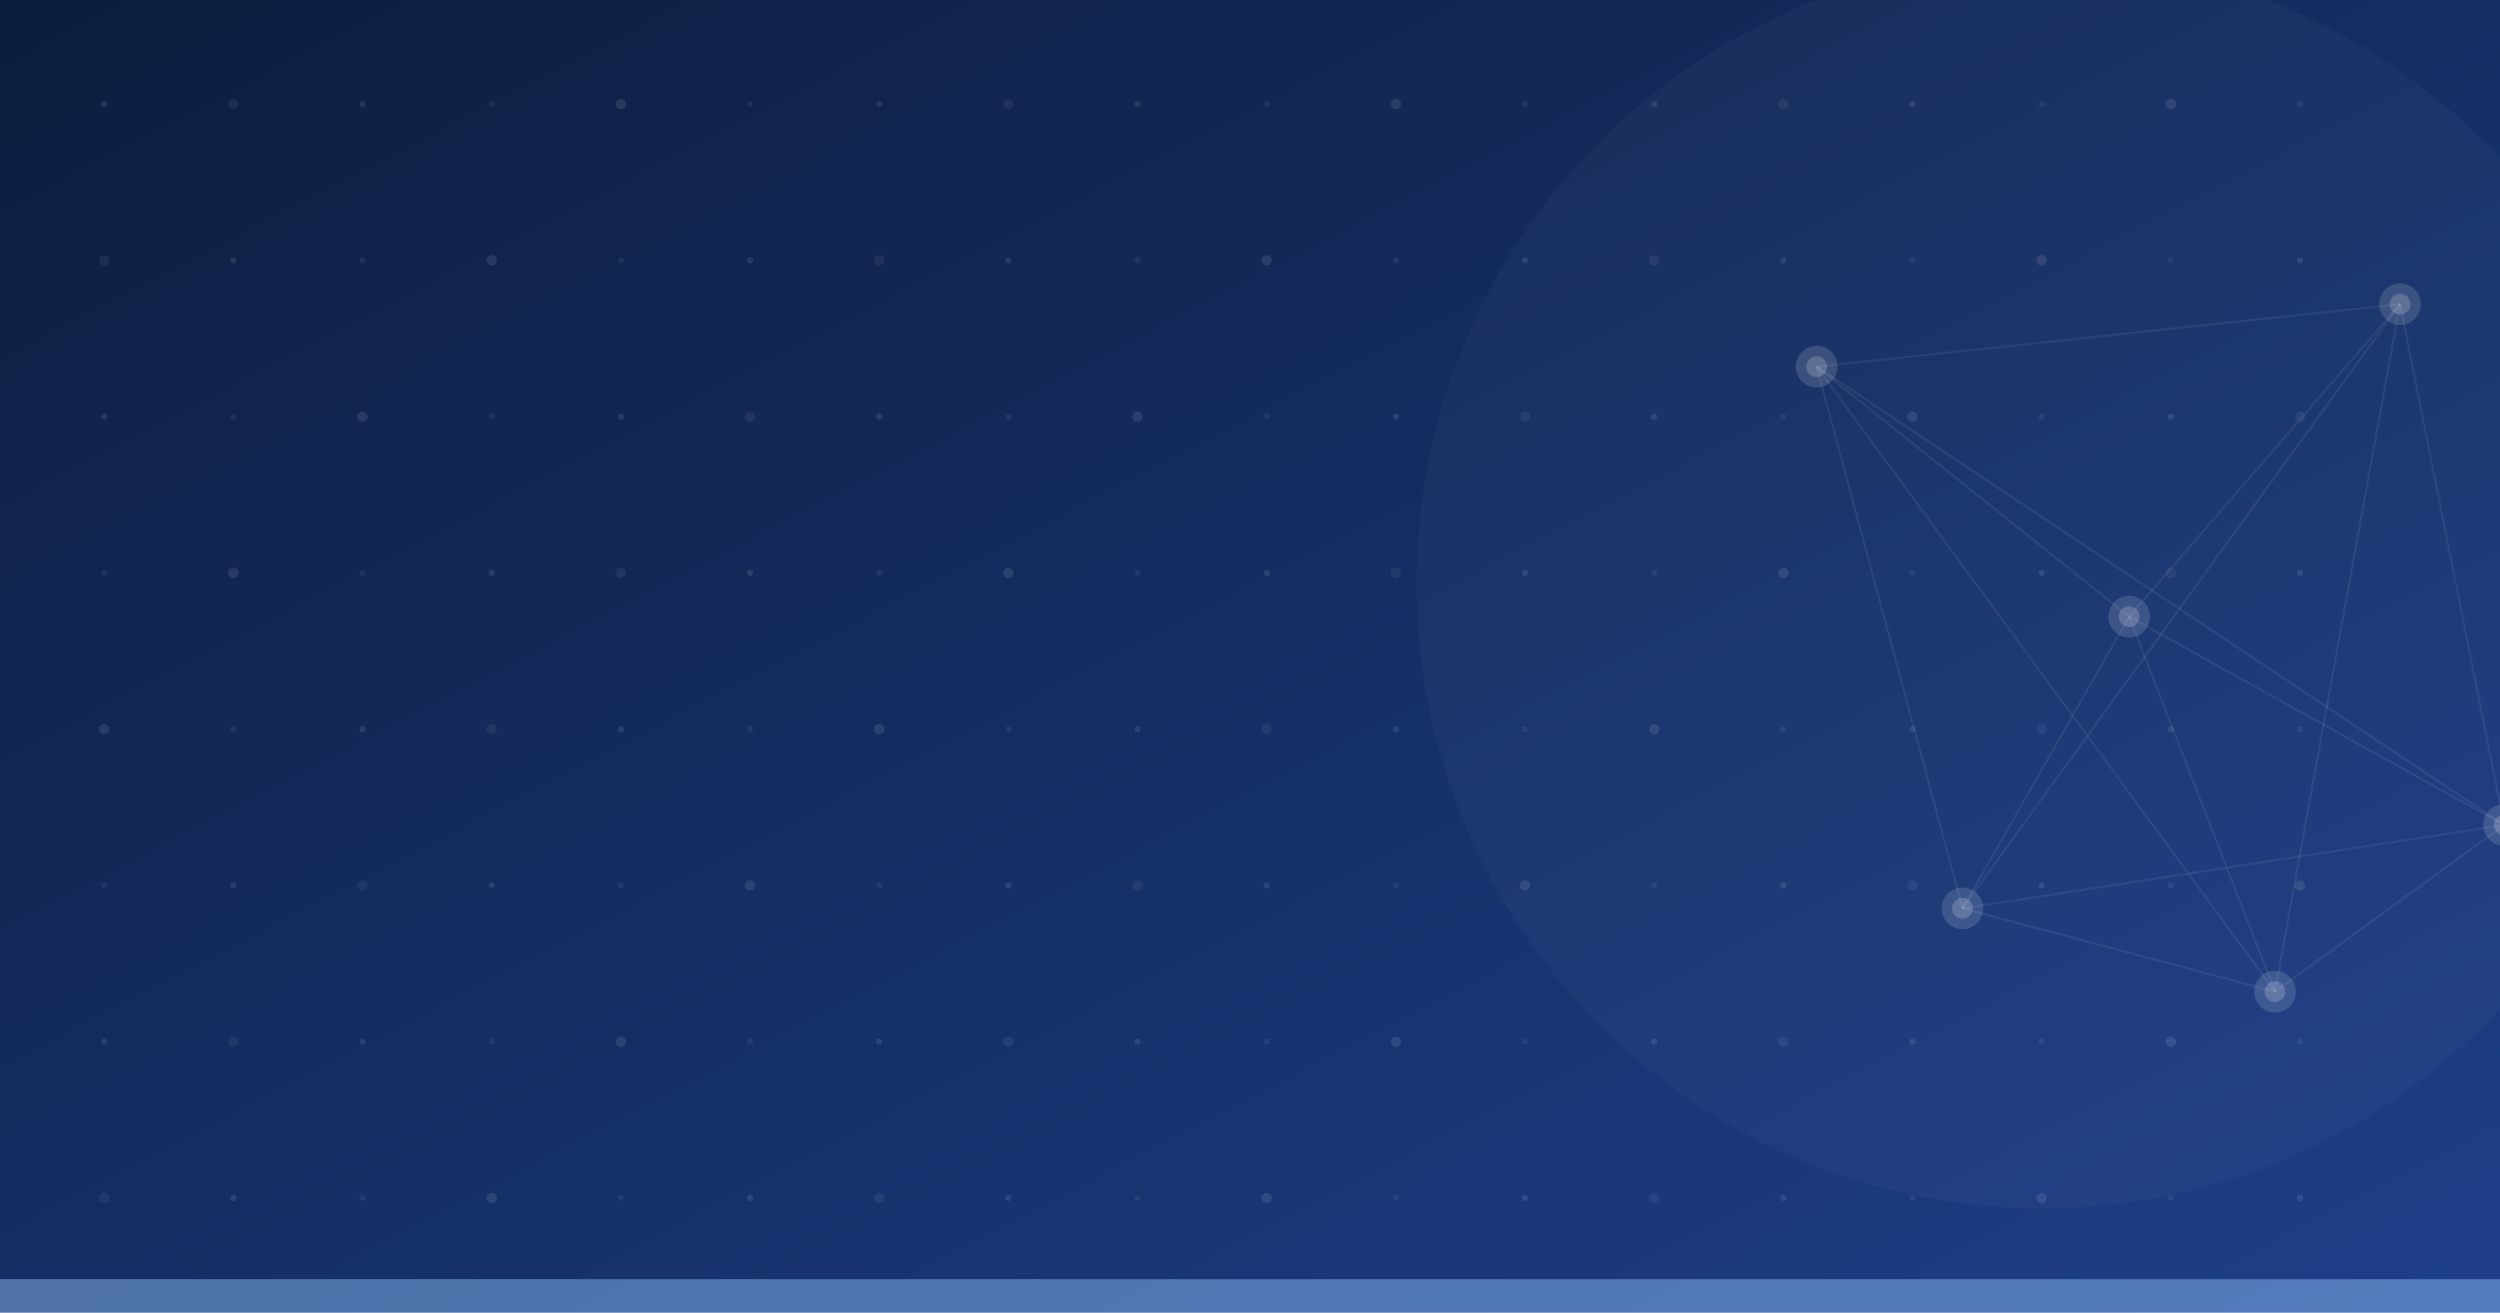
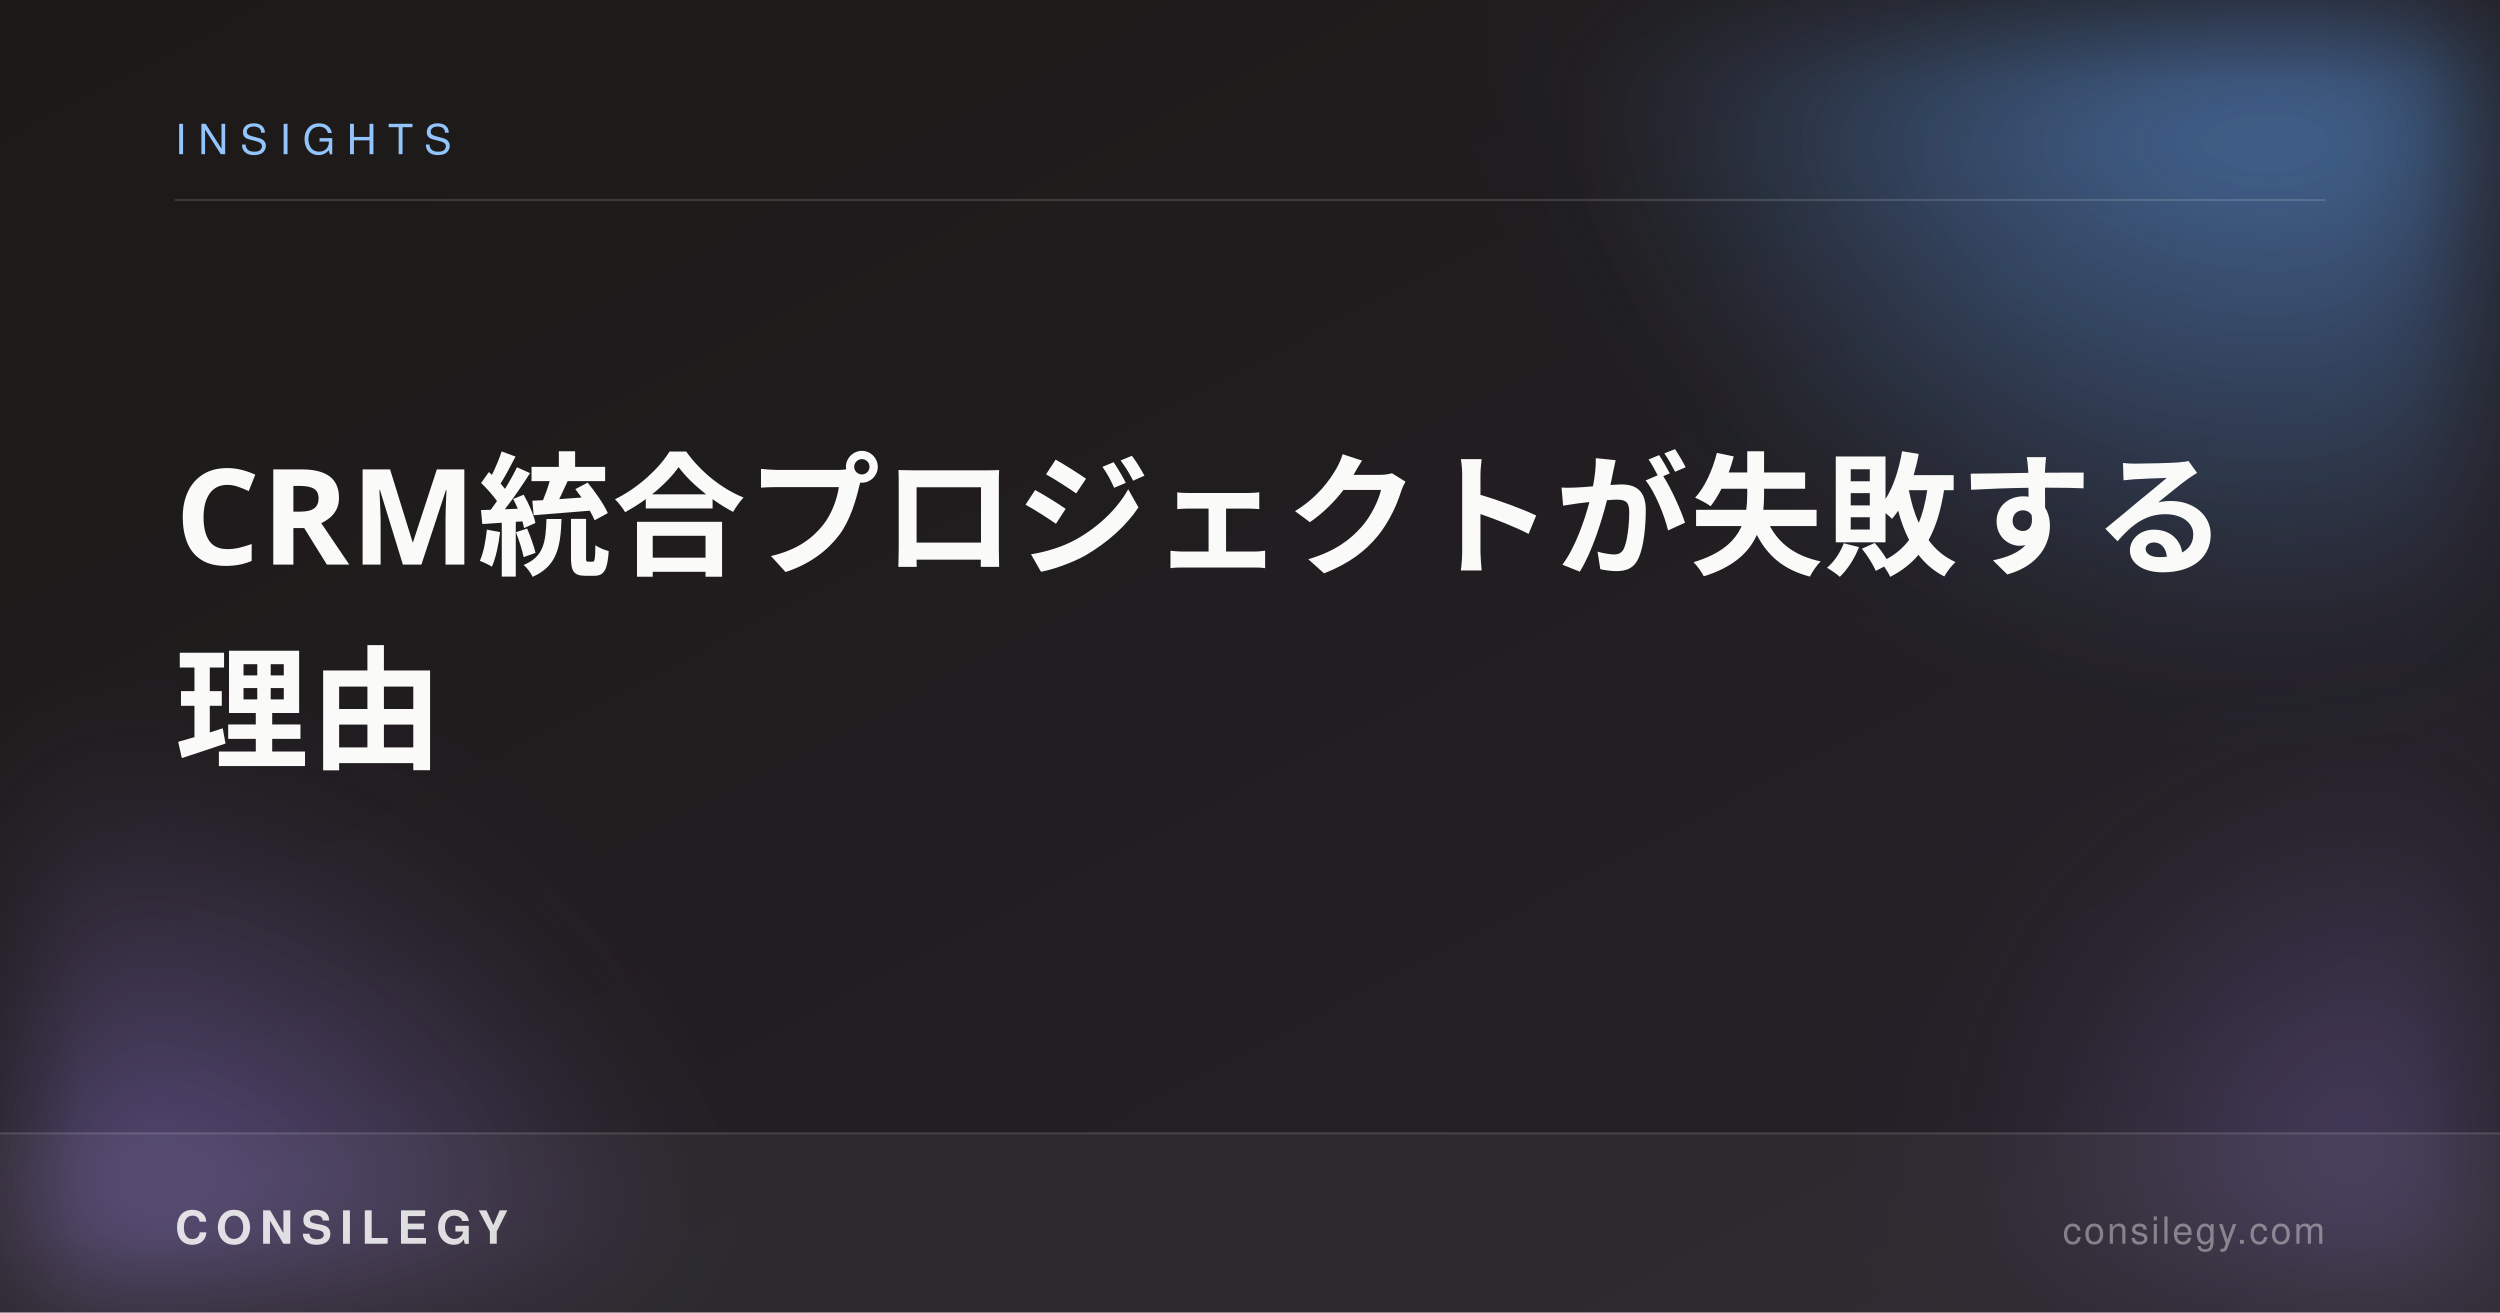
<svg xmlns="http://www.w3.org/2000/svg" viewBox="0 0 1200 630" width="1200" height="630">
  <defs>
    <linearGradient id="bg" x1="0%" y1="0%" x2="100%" y2="100%">
-       <stop offset="0%" stop-color="#0c1d3d" />
-       <stop offset="100%" stop-color="#1e3f8a" />
+       <stop offset="0%" stop-color="#1C1917" />
+       <stop offset="100%" stop-color="#26222A" />
    </linearGradient>
+     <radialGradient id="orbBlue" cx="50%" cy="50%" r="50%">
+       <stop offset="0%" stop-color="#60A5FA" stop-opacity="0.68" />
+       <stop offset="100%" stop-color="#60A5FA" stop-opacity="0" />
+     </radialGradient>
+     <radialGradient id="orbViolet" cx="50%" cy="50%" r="50%">
+       <stop offset="0%" stop-color="#A78BFA" stop-opacity="0.58" />
+       <stop offset="100%" stop-color="#A78BFA" stop-opacity="0" />
+     </radialGradient>
+     <filter id="soften" x="-50%" y="-50%" width="200%" height="200%">
+       <feGaussianBlur stdDeviation="40" />
+     </filter>
  </defs>
  <rect width="1200" height="630" fill="url(#bg)" />
-   <circle cx="50" cy="50" r="1.5" fill="white" opacity="0.1" />
-   <circle cx="112" cy="50" r="2.5" fill="white" opacity="0.06" />
-   <circle cx="174" cy="50" r="1.5" fill="white" opacity="0.1" />
-   <circle cx="236" cy="50" r="1.5" fill="white" opacity="0.06" />
-   <circle cx="298" cy="50" r="2.5" fill="white" opacity="0.1" />
-   <circle cx="360" cy="50" r="1.5" fill="white" opacity="0.06" />
-   <circle cx="422" cy="50" r="1.5" fill="white" opacity="0.1" />
-   <circle cx="484" cy="50" r="2.5" fill="white" opacity="0.06" />
-   <circle cx="546" cy="50" r="1.5" fill="white" opacity="0.1" />
-   <circle cx="608" cy="50" r="1.5" fill="white" opacity="0.06" />
-   <circle cx="670" cy="50" r="2.5" fill="white" opacity="0.1" />
-   <circle cx="732" cy="50" r="1.5" fill="white" opacity="0.06" />
-   <circle cx="794" cy="50" r="1.5" fill="white" opacity="0.1" />
-   <circle cx="856" cy="50" r="2.5" fill="white" opacity="0.06" />
-   <circle cx="918" cy="50" r="1.5" fill="white" opacity="0.1" />
-   <circle cx="980" cy="50" r="1.5" fill="white" opacity="0.06" />
-   <circle cx="1042" cy="50" r="2.5" fill="white" opacity="0.1" />
-   <circle cx="1104" cy="50" r="1.5" fill="white" opacity="0.06" />
-   <circle cx="50" cy="125" r="2.5" fill="white" opacity="0.06" />
-   <circle cx="112" cy="125" r="1.5" fill="white" opacity="0.1" />
-   <circle cx="174" cy="125" r="1.5" fill="white" opacity="0.06" />
-   <circle cx="236" cy="125" r="2.5" fill="white" opacity="0.1" />
-   <circle cx="298" cy="125" r="1.5" fill="white" opacity="0.06" />
-   <circle cx="360" cy="125" r="1.5" fill="white" opacity="0.1" />
-   <circle cx="422" cy="125" r="2.5" fill="white" opacity="0.06" />
-   <circle cx="484" cy="125" r="1.5" fill="white" opacity="0.1" />
-   <circle cx="546" cy="125" r="1.5" fill="white" opacity="0.06" />
-   <circle cx="608" cy="125" r="2.5" fill="white" opacity="0.1" />
-   <circle cx="670" cy="125" r="1.5" fill="white" opacity="0.06" />
-   <circle cx="732" cy="125" r="1.5" fill="white" opacity="0.1" />
-   <circle cx="794" cy="125" r="2.5" fill="white" opacity="0.06" />
-   <circle cx="856" cy="125" r="1.5" fill="white" opacity="0.1" />
-   <circle cx="918" cy="125" r="1.5" fill="white" opacity="0.06" />
-   <circle cx="980" cy="125" r="2.5" fill="white" opacity="0.1" />
-   <circle cx="1042" cy="125" r="1.5" fill="white" opacity="0.06" />
-   <circle cx="1104" cy="125" r="1.5" fill="white" opacity="0.1" />
-   <circle cx="50" cy="200" r="1.5" fill="white" opacity="0.1" />
-   <circle cx="112" cy="200" r="1.5" fill="white" opacity="0.06" />
-   <circle cx="174" cy="200" r="2.5" fill="white" opacity="0.1" />
-   <circle cx="236" cy="200" r="1.5" fill="white" opacity="0.06" />
-   <circle cx="298" cy="200" r="1.5" fill="white" opacity="0.1" />
-   <circle cx="360" cy="200" r="2.5" fill="white" opacity="0.06" />
-   <circle cx="422" cy="200" r="1.5" fill="white" opacity="0.1" />
-   <circle cx="484" cy="200" r="1.5" fill="white" opacity="0.06" />
-   <circle cx="546" cy="200" r="2.5" fill="white" opacity="0.1" />
-   <circle cx="608" cy="200" r="1.5" fill="white" opacity="0.06" />
-   <circle cx="670" cy="200" r="1.5" fill="white" opacity="0.1" />
-   <circle cx="732" cy="200" r="2.5" fill="white" opacity="0.06" />
-   <circle cx="794" cy="200" r="1.5" fill="white" opacity="0.1" />
-   <circle cx="856" cy="200" r="1.5" fill="white" opacity="0.06" />
-   <circle cx="918" cy="200" r="2.5" fill="white" opacity="0.1" />
-   <circle cx="980" cy="200" r="1.5" fill="white" opacity="0.06" />
-   <circle cx="1042" cy="200" r="1.5" fill="white" opacity="0.1" />
-   <circle cx="1104" cy="200" r="2.5" fill="white" opacity="0.06" />
-   <circle cx="50" cy="275" r="1.5" fill="white" opacity="0.06" />
-   <circle cx="112" cy="275" r="2.5" fill="white" opacity="0.1" />
-   <circle cx="174" cy="275" r="1.5" fill="white" opacity="0.06" />
-   <circle cx="236" cy="275" r="1.5" fill="white" opacity="0.1" />
-   <circle cx="298" cy="275" r="2.5" fill="white" opacity="0.06" />
-   <circle cx="360" cy="275" r="1.5" fill="white" opacity="0.1" />
-   <circle cx="422" cy="275" r="1.5" fill="white" opacity="0.06" />
-   <circle cx="484" cy="275" r="2.5" fill="white" opacity="0.1" />
-   <circle cx="546" cy="275" r="1.5" fill="white" opacity="0.06" />
-   <circle cx="608" cy="275" r="1.5" fill="white" opacity="0.1" />
-   <circle cx="670" cy="275" r="2.5" fill="white" opacity="0.06" />
-   <circle cx="732" cy="275" r="1.5" fill="white" opacity="0.1" />
-   <circle cx="794" cy="275" r="1.5" fill="white" opacity="0.06" />
-   <circle cx="856" cy="275" r="2.5" fill="white" opacity="0.1" />
-   <circle cx="918" cy="275" r="1.5" fill="white" opacity="0.06" />
-   <circle cx="980" cy="275" r="1.5" fill="white" opacity="0.1" />
-   <circle cx="1042" cy="275" r="2.5" fill="white" opacity="0.06" />
-   <circle cx="1104" cy="275" r="1.5" fill="white" opacity="0.1" />
-   <circle cx="50" cy="350" r="2.5" fill="white" opacity="0.1" />
-   <circle cx="112" cy="350" r="1.5" fill="white" opacity="0.06" />
-   <circle cx="174" cy="350" r="1.5" fill="white" opacity="0.1" />
-   <circle cx="236" cy="350" r="2.5" fill="white" opacity="0.06" />
-   <circle cx="298" cy="350" r="1.5" fill="white" opacity="0.1" />
-   <circle cx="360" cy="350" r="1.5" fill="white" opacity="0.06" />
-   <circle cx="422" cy="350" r="2.5" fill="white" opacity="0.1" />
-   <circle cx="484" cy="350" r="1.5" fill="white" opacity="0.06" />
-   <circle cx="546" cy="350" r="1.5" fill="white" opacity="0.1" />
-   <circle cx="608" cy="350" r="2.5" fill="white" opacity="0.06" />
-   <circle cx="670" cy="350" r="1.5" fill="white" opacity="0.1" />
-   <circle cx="732" cy="350" r="1.5" fill="white" opacity="0.06" />
-   <circle cx="794" cy="350" r="2.5" fill="white" opacity="0.1" />
-   <circle cx="856" cy="350" r="1.5" fill="white" opacity="0.06" />
-   <circle cx="918" cy="350" r="1.5" fill="white" opacity="0.1" />
-   <circle cx="980" cy="350" r="2.5" fill="white" opacity="0.06" />
-   <circle cx="1042" cy="350" r="1.5" fill="white" opacity="0.1" />
-   <circle cx="1104" cy="350" r="1.5" fill="white" opacity="0.06" />
-   <circle cx="50" cy="425" r="1.5" fill="white" opacity="0.06" />
-   <circle cx="112" cy="425" r="1.5" fill="white" opacity="0.1" />
-   <circle cx="174" cy="425" r="2.5" fill="white" opacity="0.06" />
-   <circle cx="236" cy="425" r="1.5" fill="white" opacity="0.1" />
-   <circle cx="298" cy="425" r="1.5" fill="white" opacity="0.06" />
-   <circle cx="360" cy="425" r="2.5" fill="white" opacity="0.1" />
-   <circle cx="422" cy="425" r="1.5" fill="white" opacity="0.06" />
-   <circle cx="484" cy="425" r="1.5" fill="white" opacity="0.1" />
-   <circle cx="546" cy="425" r="2.5" fill="white" opacity="0.06" />
-   <circle cx="608" cy="425" r="1.5" fill="white" opacity="0.1" />
-   <circle cx="670" cy="425" r="1.5" fill="white" opacity="0.06" />
-   <circle cx="732" cy="425" r="2.5" fill="white" opacity="0.1" />
-   <circle cx="794" cy="425" r="1.5" fill="white" opacity="0.06" />
-   <circle cx="856" cy="425" r="1.5" fill="white" opacity="0.1" />
-   <circle cx="918" cy="425" r="2.5" fill="white" opacity="0.06" />
-   <circle cx="980" cy="425" r="1.5" fill="white" opacity="0.1" />
-   <circle cx="1042" cy="425" r="1.5" fill="white" opacity="0.06" />
-   <circle cx="1104" cy="425" r="2.5" fill="white" opacity="0.1" />
-   <circle cx="50" cy="500" r="1.5" fill="white" opacity="0.1" />
-   <circle cx="112" cy="500" r="2.5" fill="white" opacity="0.06" />
-   <circle cx="174" cy="500" r="1.5" fill="white" opacity="0.1" />
-   <circle cx="236" cy="500" r="1.5" fill="white" opacity="0.06" />
-   <circle cx="298" cy="500" r="2.5" fill="white" opacity="0.1" />
-   <circle cx="360" cy="500" r="1.5" fill="white" opacity="0.06" />
-   <circle cx="422" cy="500" r="1.5" fill="white" opacity="0.1" />
-   <circle cx="484" cy="500" r="2.5" fill="white" opacity="0.06" />
-   <circle cx="546" cy="500" r="1.5" fill="white" opacity="0.1" />
-   <circle cx="608" cy="500" r="1.5" fill="white" opacity="0.06" />
-   <circle cx="670" cy="500" r="2.5" fill="white" opacity="0.1" />
-   <circle cx="732" cy="500" r="1.5" fill="white" opacity="0.06" />
-   <circle cx="794" cy="500" r="1.5" fill="white" opacity="0.1" />
-   <circle cx="856" cy="500" r="2.5" fill="white" opacity="0.06" />
-   <circle cx="918" cy="500" r="1.5" fill="white" opacity="0.1" />
-   <circle cx="980" cy="500" r="1.5" fill="white" opacity="0.06" />
-   <circle cx="1042" cy="500" r="2.5" fill="white" opacity="0.1" />
-   <circle cx="1104" cy="500" r="1.5" fill="white" opacity="0.06" />
-   <circle cx="50" cy="575" r="2.5" fill="white" opacity="0.06" />
-   <circle cx="112" cy="575" r="1.5" fill="white" opacity="0.1" />
-   <circle cx="174" cy="575" r="1.5" fill="white" opacity="0.06" />
-   <circle cx="236" cy="575" r="2.5" fill="white" opacity="0.1" />
-   <circle cx="298" cy="575" r="1.5" fill="white" opacity="0.06" />
-   <circle cx="360" cy="575" r="1.5" fill="white" opacity="0.1" />
-   <circle cx="422" cy="575" r="2.5" fill="white" opacity="0.06" />
-   <circle cx="484" cy="575" r="1.5" fill="white" opacity="0.1" />
-   <circle cx="546" cy="575" r="1.5" fill="white" opacity="0.06" />
-   <circle cx="608" cy="575" r="2.5" fill="white" opacity="0.1" />
-   <circle cx="670" cy="575" r="1.5" fill="white" opacity="0.06" />
-   <circle cx="732" cy="575" r="1.5" fill="white" opacity="0.1" />
-   <circle cx="794" cy="575" r="2.5" fill="white" opacity="0.06" />
-   <circle cx="856" cy="575" r="1.5" fill="white" opacity="0.1" />
-   <circle cx="918" cy="575" r="1.5" fill="white" opacity="0.06" />
-   <circle cx="980" cy="575" r="2.5" fill="white" opacity="0.1" />
-   <circle cx="1042" cy="575" r="1.5" fill="white" opacity="0.06" />
-   <circle cx="1104" cy="575" r="1.5" fill="white" opacity="0.1" />
-   <line x1="872" y1="176" x2="1022" y2="296" stroke="white" stroke-width="1" opacity="0.07" />
-   <line x1="872" y1="176" x2="1152" y2="146" stroke="white" stroke-width="1" opacity="0.07" />
-   <line x1="872" y1="176" x2="1202" y2="396" stroke="white" stroke-width="1" opacity="0.07" />
-   <line x1="872" y1="176" x2="942" y2="436" stroke="white" stroke-width="1" opacity="0.07" />
-   <line x1="872" y1="176" x2="1092" y2="476" stroke="white" stroke-width="1" opacity="0.07" />
-   <line x1="1022" y1="296" x2="1152" y2="146" stroke="white" stroke-width="1" opacity="0.07" />
-   <line x1="1022" y1="296" x2="1202" y2="396" stroke="white" stroke-width="1" opacity="0.07" />
-   <line x1="1022" y1="296" x2="942" y2="436" stroke="white" stroke-width="1" opacity="0.07" />
-   <line x1="1022" y1="296" x2="1092" y2="476" stroke="white" stroke-width="1" opacity="0.07" />
-   <line x1="1152" y1="146" x2="1202" y2="396" stroke="white" stroke-width="1" opacity="0.07" />
-   <line x1="1152" y1="146" x2="942" y2="436" stroke="white" stroke-width="1" opacity="0.07" />
-   <line x1="1152" y1="146" x2="1092" y2="476" stroke="white" stroke-width="1" opacity="0.07" />
-   <line x1="1202" y1="396" x2="942" y2="436" stroke="white" stroke-width="1" opacity="0.07" />
-   <line x1="1202" y1="396" x2="1092" y2="476" stroke="white" stroke-width="1" opacity="0.07" />
-   <line x1="942" y1="436" x2="1092" y2="476" stroke="white" stroke-width="1" opacity="0.07" />
-   <circle cx="872" cy="176" r="10" fill="white" opacity="0.14" />
-   <circle cx="872" cy="176" r="5" fill="white" opacity="0.18" />
-   <circle cx="1022" cy="296" r="10" fill="white" opacity="0.14" />
-   <circle cx="1022" cy="296" r="5" fill="white" opacity="0.18" />
-   <circle cx="1152" cy="146" r="10" fill="white" opacity="0.14" />
-   <circle cx="1152" cy="146" r="5" fill="white" opacity="0.18" />
-   <circle cx="1202" cy="396" r="10" fill="white" opacity="0.14" />
-   <circle cx="1202" cy="396" r="5" fill="white" opacity="0.18" />
-   <circle cx="942" cy="436" r="10" fill="white" opacity="0.14" />
-   <circle cx="942" cy="436" r="5" fill="white" opacity="0.18" />
-   <circle cx="1092" cy="476" r="10" fill="white" opacity="0.14" />
-   <circle cx="1092" cy="476" r="5" fill="white" opacity="0.18" />
-   <circle cx="980" cy="280" r="300" fill="white" opacity="0.03" />
-   <rect x="0" y="614" width="1200" height="16" fill="#93c5fd" opacity="0.45" />
+   <circle cx="1090" cy="-20" r="340" fill="url(#orbBlue)" filter="url(#soften)" />
+   <circle cx="40" cy="660" r="300" fill="url(#orbViolet)" filter="url(#soften)" />
+   <circle cx="1150" cy="560" r="200" fill="url(#orbViolet)" filter="url(#soften)" opacity="0.5" />
+   <line x1="84" y1="96" x2="1116" y2="96" stroke="#FAFAF9" stroke-opacity="0.14" stroke-width="1" />
+   <text x="84" y="74" font-family="'Helvetica Neue',Helvetica,Arial,sans-serif" font-size="20" font-weight="500" fill="#93C5FD" letter-spacing="0.28em">INSIGHTS</text>
+   <text x="84" y="271" font-family="'Hiragino Sans','Hiragino Kaku Gothic ProN',system-ui,sans-serif" font-size="64" font-weight="600" fill="#FAFAF9" letter-spacing="0.01em">CRM統合プロジェクトが失敗する</text>
+   <text x="84" y="364" font-family="'Hiragino Sans','Hiragino Kaku Gothic ProN',system-ui,sans-serif" font-size="64" font-weight="600" fill="#FAFAF9" letter-spacing="0.01em">理由</text>
+   <rect x="0" y="544" width="1200" height="86" fill="#FAFAF9" fill-opacity="0.045" />
+   <line x1="0" y1="544" x2="1200" y2="544" stroke="#FAFAF9" stroke-opacity="0.14" stroke-width="1" />
+   <text x="84" y="597" font-family="'Helvetica Neue',Helvetica,Arial,sans-serif" font-size="22" font-weight="600" fill="#FAFAF9" fill-opacity="0.85" letter-spacing="0.18em">CONSILEGY</text>
+   <text x="1116" y="597" text-anchor="end" font-family="'Helvetica Neue',Helvetica,Arial,sans-serif" font-size="18" font-weight="400" fill="#FAFAF9" fill-opacity="0.4" letter-spacing="0.06em">consilegy.com</text>
</svg>
